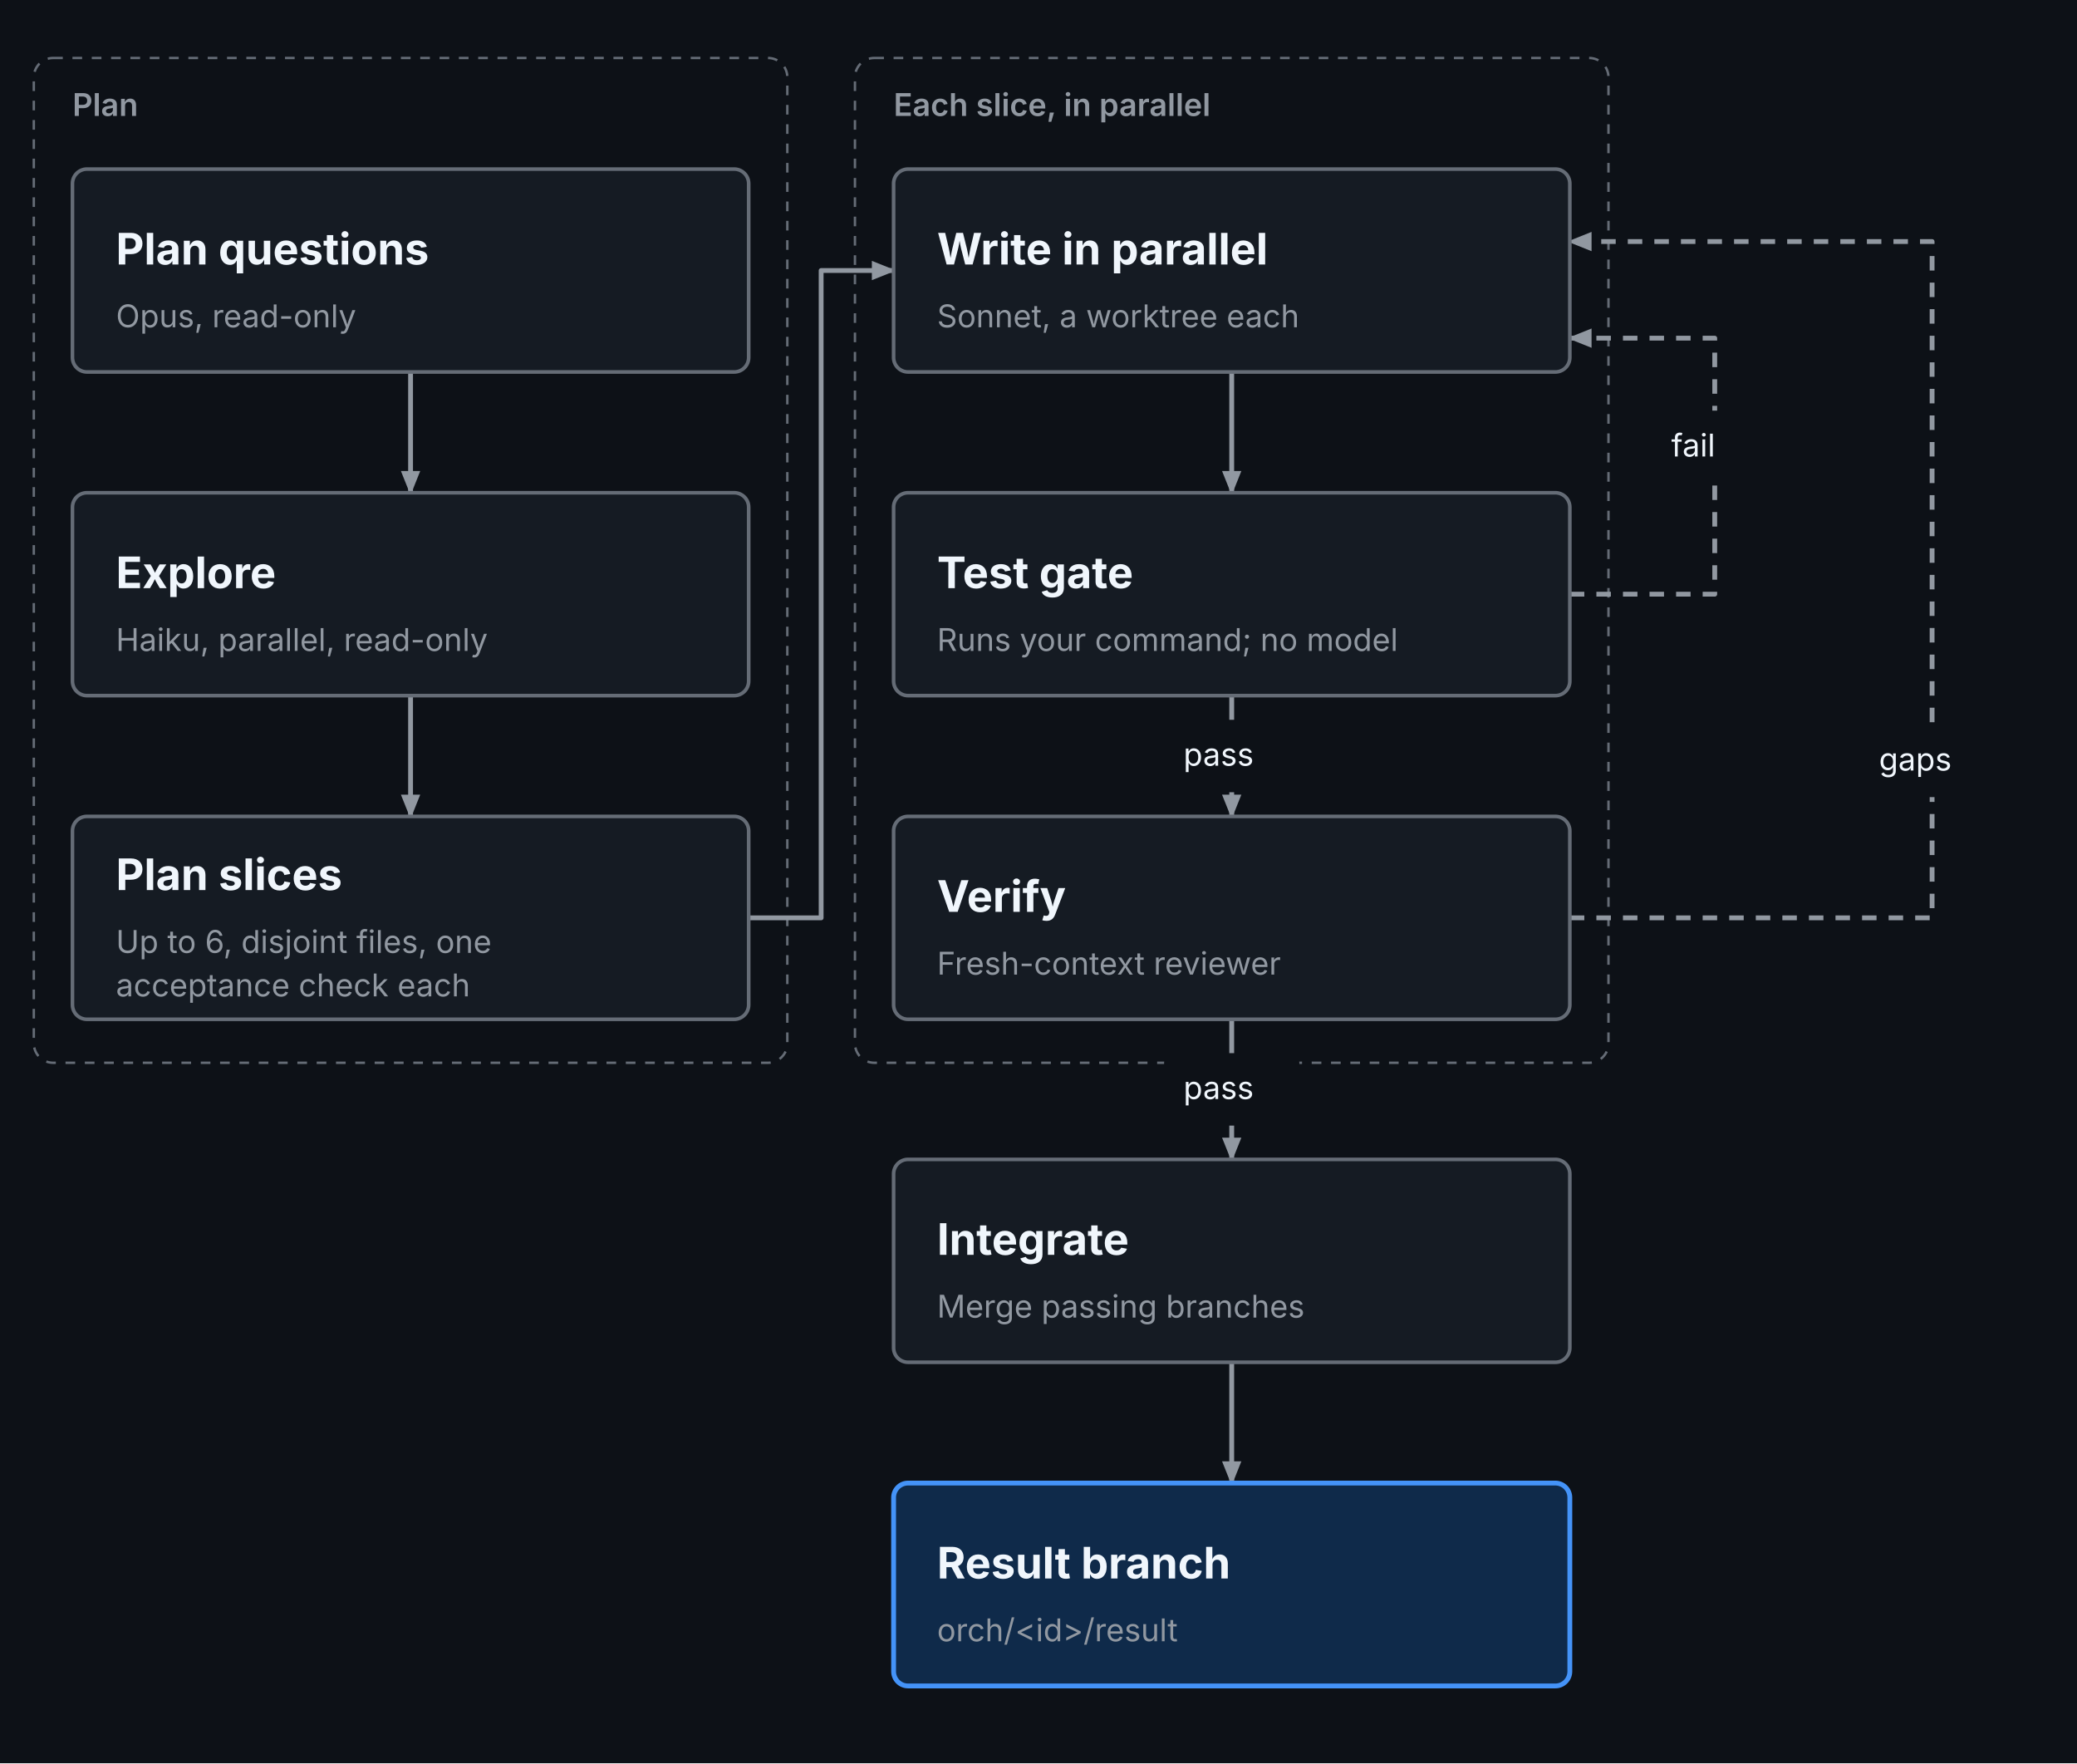
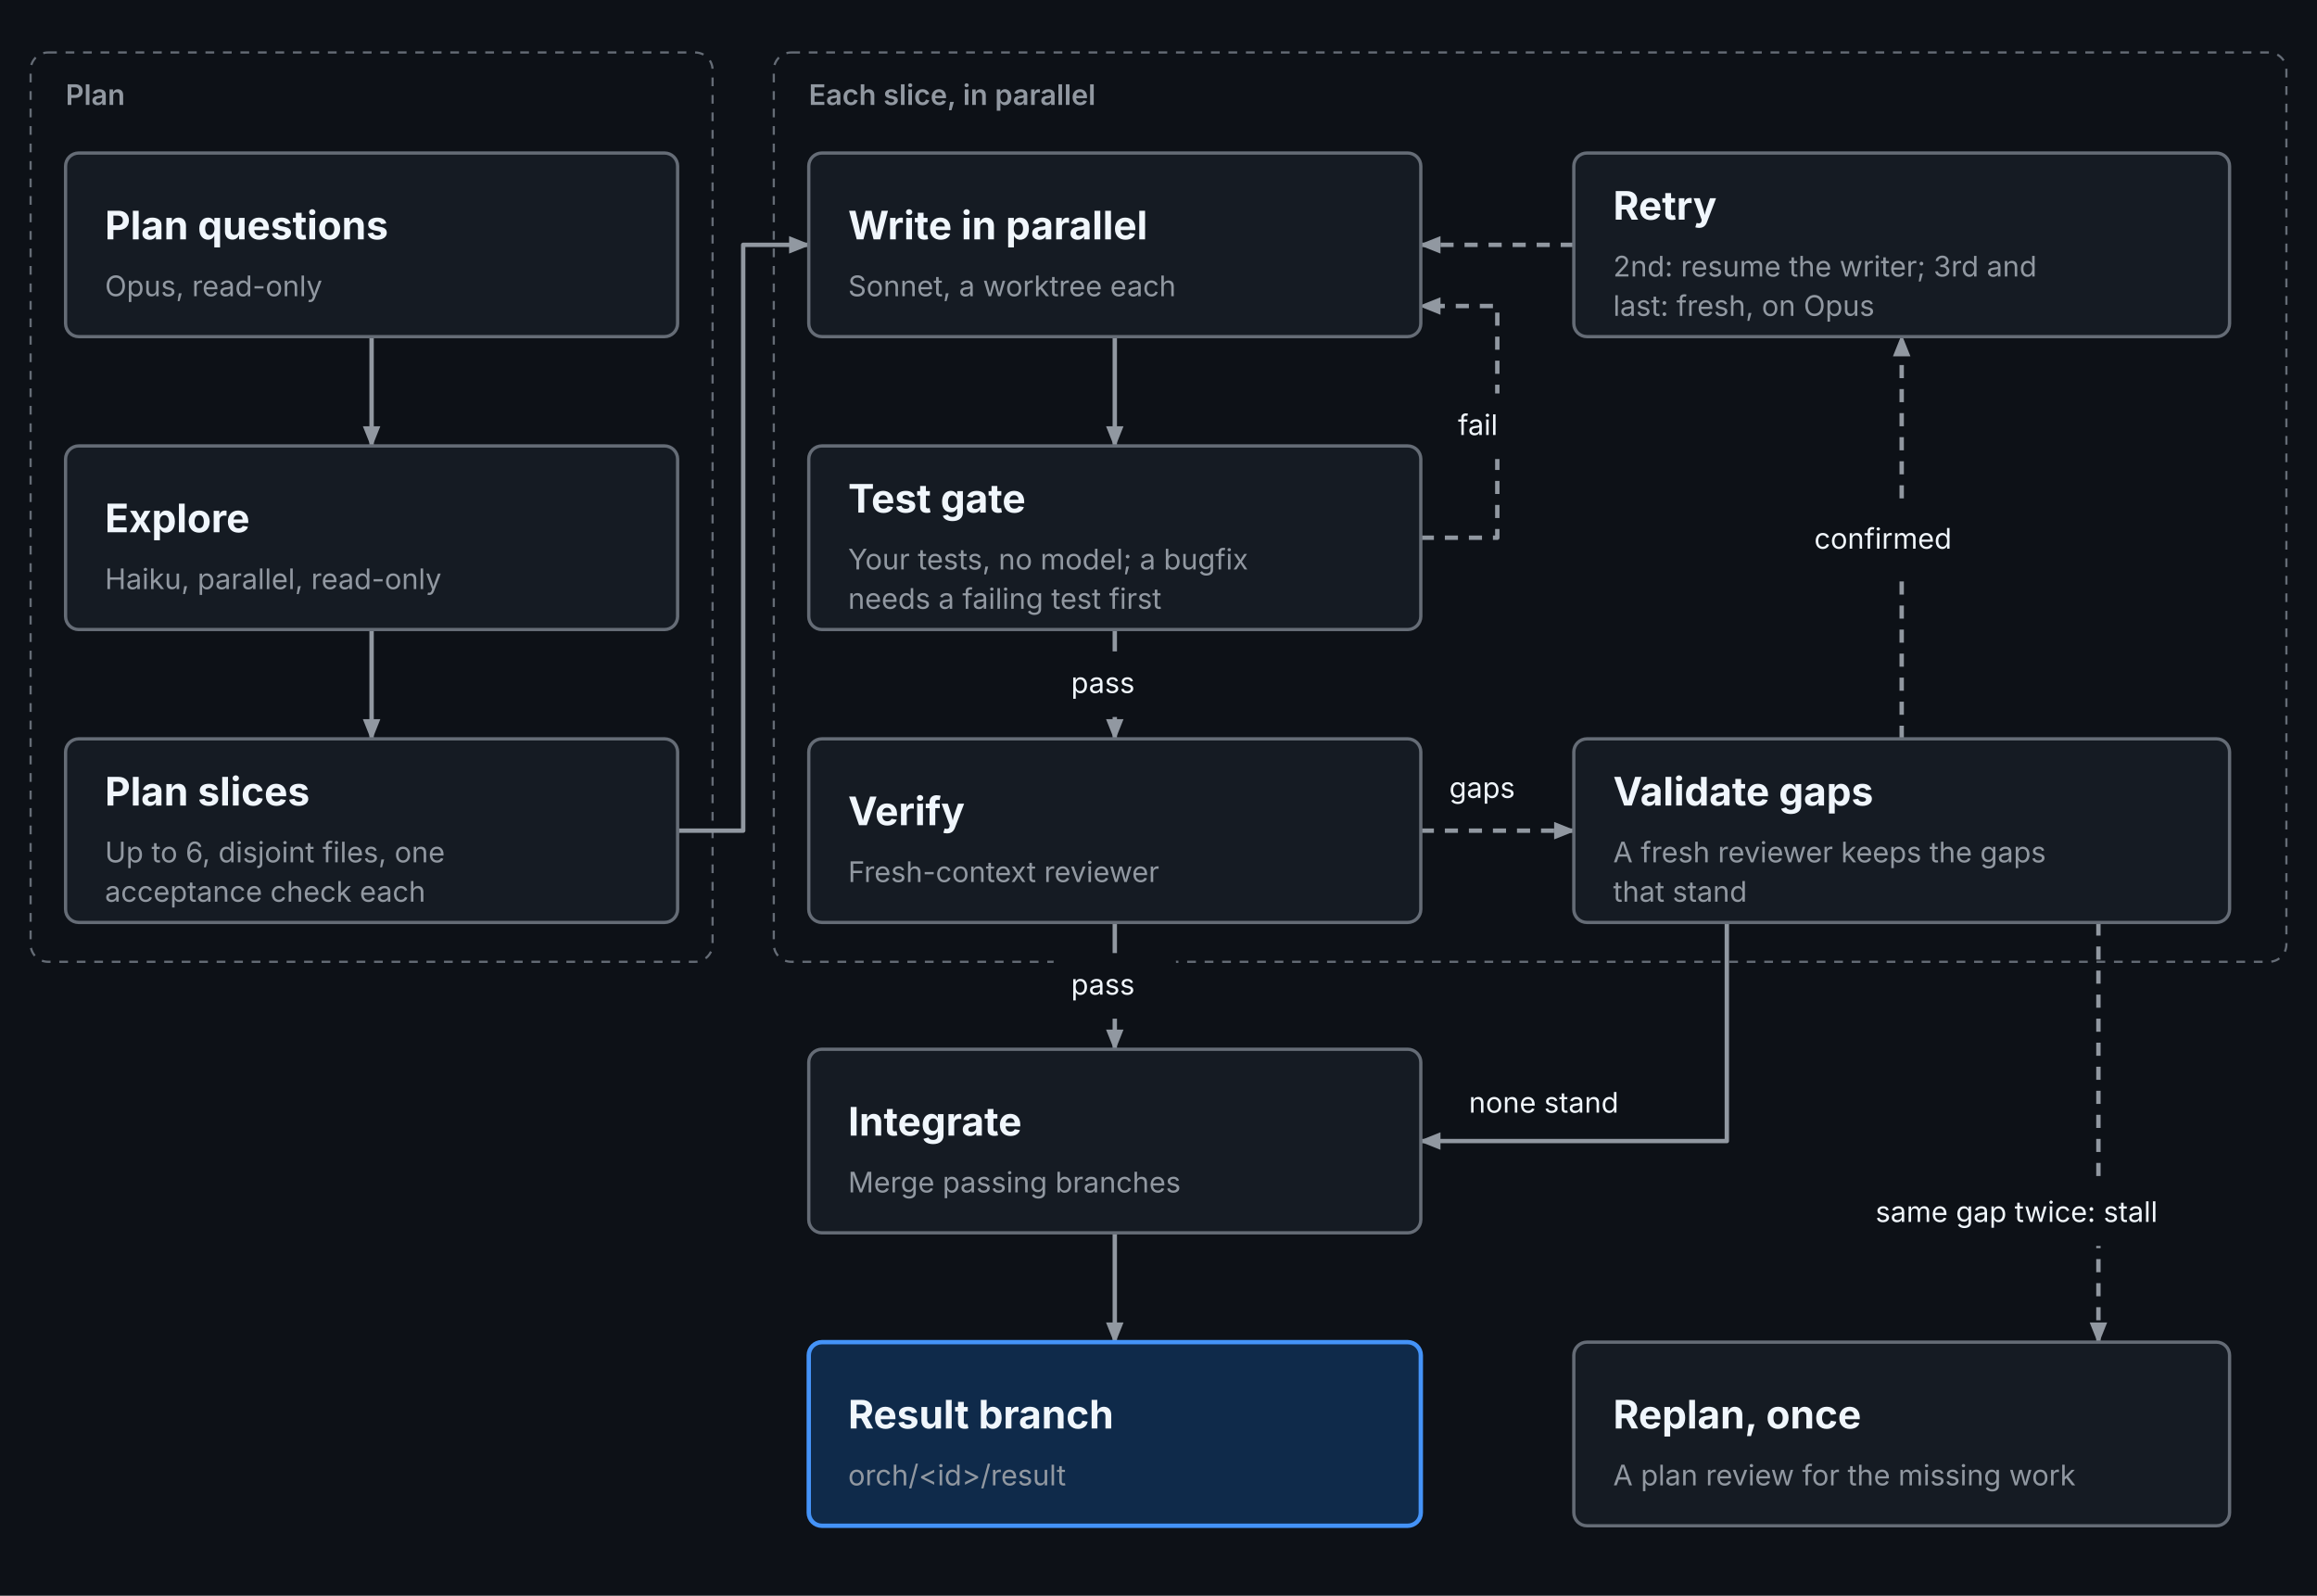
- <svg xmlns="http://www.w3.org/2000/svg" viewBox="0 0 860 730" width="860" height="730" role="img" aria-labelledby="dc-4ddb4e1f9d-title dc-4ddb4e1f9d-desc" font-family="system-ui, -apple-system, Segoe UI, sans-serif">
+ <svg xmlns="http://www.w3.org/2000/svg" viewBox="0 0 1060 730" width="1060" height="730" role="img" aria-labelledby="dc-1ced876da7-title dc-1ced876da7-desc" font-family="system-ui, -apple-system, Segoe UI, sans-serif">
  <defs>
-     <marker id="dc-4ddb4e1f9d-arrow" markerWidth="10" markerHeight="8" refX="9" refY="4" orient="auto" markerUnits="userSpaceOnUse">
+     <marker id="dc-1ced876da7-arrow" markerWidth="10" markerHeight="8" refX="9" refY="4" orient="auto" markerUnits="userSpaceOnUse">
      <path d="M0 0 L10 4 L0 8 Z" fill="#9198a1" />
    </marker>
  </defs>
-   <rect width="860" height="730" fill="#0d1117" aria-hidden="true" />
+   <rect width="1060" height="730" fill="#0d1117" aria-hidden="true" />
  <rect x="14" y="24" width="312" height="416" rx="8" fill="none" stroke="#656c76" stroke-dasharray="4 4" />
  <text x="30" y="48" font-size="13" font-weight="600" fill="#9198a1" text-anchor="start">
    <tspan x="30" dy="0">Plan</tspan>
  </text>
-   <rect x="354" y="24" width="312" height="416" rx="8" fill="none" stroke="#656c76" stroke-dasharray="4 4" />
+   <rect x="354" y="24" width="692" height="416" rx="8" fill="none" stroke="#656c76" stroke-dasharray="4 4" />
  <text x="370" y="48" font-size="13" font-weight="600" fill="#9198a1" text-anchor="start">
    <tspan x="370" dy="0">Each slice, in parallel</tspan>
  </text>
-   <polyline data-edge="e-explore" points="170,154 170,204" fill="none" stroke="#9198a1" stroke-width="2" stroke-linejoin="round" marker-end="url(#dc-4ddb4e1f9d-arrow)" />
-   <polyline data-edge="e-plan" points="170,288 170,338" fill="none" stroke="#9198a1" stroke-width="2" stroke-linejoin="round" marker-end="url(#dc-4ddb4e1f9d-arrow)" />
-   <polyline data-edge="e-write" points="310,380 340,380 340,112 370,112" fill="none" stroke="#9198a1" stroke-width="2" stroke-linejoin="round" marker-end="url(#dc-4ddb4e1f9d-arrow)" />
-   <polyline data-edge="e-test" points="510,154 510,204" fill="none" stroke="#9198a1" stroke-width="2" stroke-linejoin="round" marker-end="url(#dc-4ddb4e1f9d-arrow)" />
-   <polyline data-edge="e-pass-test" points="510,288 510,338" fill="none" stroke="#9198a1" stroke-width="2" stroke-linejoin="round" marker-end="url(#dc-4ddb4e1f9d-arrow)" />
-   <polyline data-edge="e-pass-verify" points="510,422 510,480" fill="none" stroke="#9198a1" stroke-width="2" stroke-linejoin="round" marker-end="url(#dc-4ddb4e1f9d-arrow)" />
-   <polyline data-edge="e-result" points="510,564 510,614" fill="none" stroke="#9198a1" stroke-width="2" stroke-linejoin="round" marker-end="url(#dc-4ddb4e1f9d-arrow)" />
-   <polyline data-edge="e-fail" points="650,246 710,246 710,140 650,140" fill="none" stroke="#9198a1" stroke-width="2" stroke-linejoin="round" marker-end="url(#dc-4ddb4e1f9d-arrow)" stroke-dasharray="6 5" />
-   <polyline data-edge="e-gaps" points="650,380 800,380 800,100 650,100" fill="none" stroke="#9198a1" stroke-width="2" stroke-linejoin="round" marker-end="url(#dc-4ddb4e1f9d-arrow)" stroke-dasharray="6 5" />
-   <g id="dc-4ddb4e1f9d-node-questions" data-node="questions" data-x="30" data-y="70" data-w="280" data-h="84">
+   <polyline data-edge="e-explore" points="170,154 170,204" fill="none" stroke="#9198a1" stroke-width="2" stroke-linejoin="round" marker-end="url(#dc-1ced876da7-arrow)" />
+   <polyline data-edge="e-plan" points="170,288 170,338" fill="none" stroke="#9198a1" stroke-width="2" stroke-linejoin="round" marker-end="url(#dc-1ced876da7-arrow)" />
+   <polyline data-edge="e-write" points="310,380 340,380 340,112 370,112" fill="none" stroke="#9198a1" stroke-width="2" stroke-linejoin="round" marker-end="url(#dc-1ced876da7-arrow)" />
+   <polyline data-edge="e-test" points="510,154 510,204" fill="none" stroke="#9198a1" stroke-width="2" stroke-linejoin="round" marker-end="url(#dc-1ced876da7-arrow)" />
+   <polyline data-edge="e-pass-test" points="510,288 510,338" fill="none" stroke="#9198a1" stroke-width="2" stroke-linejoin="round" marker-end="url(#dc-1ced876da7-arrow)" />
+   <polyline data-edge="e-pass-verify" points="510,422 510,480" fill="none" stroke="#9198a1" stroke-width="2" stroke-linejoin="round" marker-end="url(#dc-1ced876da7-arrow)" />
+   <polyline data-edge="e-result" points="510,564 510,614" fill="none" stroke="#9198a1" stroke-width="2" stroke-linejoin="round" marker-end="url(#dc-1ced876da7-arrow)" />
+   <polyline data-edge="e-fail" points="650,246 685,246 685,140 650,140" fill="none" stroke="#9198a1" stroke-width="2" stroke-linejoin="round" marker-end="url(#dc-1ced876da7-arrow)" stroke-dasharray="6 5" />
+   <polyline data-edge="e-gaps" points="650,380 720,380" fill="none" stroke="#9198a1" stroke-width="2" stroke-linejoin="round" marker-end="url(#dc-1ced876da7-arrow)" stroke-dasharray="6 5" />
+   <polyline data-edge="e-confirmed" points="870,338 870,154" fill="none" stroke="#9198a1" stroke-width="2" stroke-linejoin="round" marker-end="url(#dc-1ced876da7-arrow)" stroke-dasharray="6 5" />
+   <polyline data-edge="e-retry" points="720,112 650,112" fill="none" stroke="#9198a1" stroke-width="2" stroke-linejoin="round" marker-end="url(#dc-1ced876da7-arrow)" stroke-dasharray="6 5" />
+   <polyline data-edge="e-none" points="790,422 790,522 650,522" fill="none" stroke="#9198a1" stroke-width="2" stroke-linejoin="round" marker-end="url(#dc-1ced876da7-arrow)" />
+   <polyline data-edge="e-stall" points="960,422 960,614" fill="none" stroke="#9198a1" stroke-width="2" stroke-linejoin="round" marker-end="url(#dc-1ced876da7-arrow)" stroke-dasharray="6 5" />
+   <g id="dc-1ced876da7-node-questions" data-node="questions" data-x="30" data-y="70" data-w="280" data-h="84">
    <rect x="30" y="70" width="280" height="84" rx="6" fill="#151b23" stroke="#656c76" stroke-width="1.5" />
    <text x="48" y="109.5" font-size="18" font-weight="650" fill="#f0f6fc" text-anchor="start" data-node-text="questions">
      <tspan x="48" dy="0">Plan questions</tspan>
    </text>
    <text x="48" y="135.5" font-size="13" font-weight="400" fill="#9198a1" text-anchor="start" data-node-text="questions">
      <tspan x="48" dy="0">Opus, read-only</tspan>
    </text>
  </g>
-   <g id="dc-4ddb4e1f9d-node-explore" data-node="explore" data-x="30" data-y="204" data-w="280" data-h="84">
+   <g id="dc-1ced876da7-node-explore" data-node="explore" data-x="30" data-y="204" data-w="280" data-h="84">
    <rect x="30" y="204" width="280" height="84" rx="6" fill="#151b23" stroke="#656c76" stroke-width="1.5" />
    <text x="48" y="243.5" font-size="18" font-weight="650" fill="#f0f6fc" text-anchor="start" data-node-text="explore">
      <tspan x="48" dy="0">Explore</tspan>
    </text>
    <text x="48" y="269.5" font-size="13" font-weight="400" fill="#9198a1" text-anchor="start" data-node-text="explore">
      <tspan x="48" dy="0">Haiku, parallel, read-only</tspan>
    </text>
  </g>
-   <g id="dc-4ddb4e1f9d-node-plan" data-node="plan" data-x="30" data-y="338" data-w="280" data-h="84">
+   <g id="dc-1ced876da7-node-plan" data-node="plan" data-x="30" data-y="338" data-w="280" data-h="84">
    <rect x="30" y="338" width="280" height="84" rx="6" fill="#151b23" stroke="#656c76" stroke-width="1.5" />
    <text x="48" y="368.5" font-size="18" font-weight="650" fill="#f0f6fc" text-anchor="start" data-node-text="plan">
      <tspan x="48" dy="0">Plan slices</tspan>
    </text>
    <text x="48" y="394.5" font-size="13" font-weight="400" fill="#9198a1" text-anchor="start" data-node-text="plan">
      <tspan x="48" dy="0">Up to 6, disjoint files, one</tspan>
      <tspan x="48" dy="18">acceptance check each</tspan>
    </text>
  </g>
-   <g id="dc-4ddb4e1f9d-node-write" data-node="write" data-x="370" data-y="70" data-w="280" data-h="84">
+   <g id="dc-1ced876da7-node-write" data-node="write" data-x="370" data-y="70" data-w="280" data-h="84">
    <rect x="370" y="70" width="280" height="84" rx="6" fill="#151b23" stroke="#656c76" stroke-width="1.5" />
    <text x="388" y="109.5" font-size="18" font-weight="650" fill="#f0f6fc" text-anchor="start" data-node-text="write">
      <tspan x="388" dy="0">Write in parallel</tspan>
    </text>
    <text x="388" y="135.5" font-size="13" font-weight="400" fill="#9198a1" text-anchor="start" data-node-text="write">
      <tspan x="388" dy="0">Sonnet, a worktree each</tspan>
    </text>
  </g>
-   <g id="dc-4ddb4e1f9d-node-test" data-node="test" data-x="370" data-y="204" data-w="280" data-h="84">
+   <g id="dc-1ced876da7-node-test" data-node="test" data-x="370" data-y="204" data-w="280" data-h="84">
    <rect x="370" y="204" width="280" height="84" rx="6" fill="#151b23" stroke="#656c76" stroke-width="1.5" />
-     <text x="388" y="243.5" font-size="18" font-weight="650" fill="#f0f6fc" text-anchor="start" data-node-text="test">
+     <text x="388" y="234.5" font-size="18" font-weight="650" fill="#f0f6fc" text-anchor="start" data-node-text="test">
      <tspan x="388" dy="0">Test gate</tspan>
    </text>
-     <text x="388" y="269.5" font-size="13" font-weight="400" fill="#9198a1" text-anchor="start" data-node-text="test">
-       <tspan x="388" dy="0">Runs your command; no model</tspan>
+     <text x="388" y="260.5" font-size="13" font-weight="400" fill="#9198a1" text-anchor="start" data-node-text="test">
+       <tspan x="388" dy="0">Your tests, no model; a bugfix</tspan>
+       <tspan x="388" dy="18">needs a failing test first</tspan>
    </text>
  </g>
-   <g id="dc-4ddb4e1f9d-node-verify" data-node="verify" data-x="370" data-y="338" data-w="280" data-h="84">
+   <g id="dc-1ced876da7-node-verify" data-node="verify" data-x="370" data-y="338" data-w="280" data-h="84">
    <rect x="370" y="338" width="280" height="84" rx="6" fill="#151b23" stroke="#656c76" stroke-width="1.5" />
    <text x="388" y="377.5" font-size="18" font-weight="650" fill="#f0f6fc" text-anchor="start" data-node-text="verify">
      <tspan x="388" dy="0">Verify</tspan>
    </text>
    <text x="388" y="403.5" font-size="13" font-weight="400" fill="#9198a1" text-anchor="start" data-node-text="verify">
      <tspan x="388" dy="0">Fresh-context reviewer</tspan>
    </text>
  </g>
-   <g id="dc-4ddb4e1f9d-node-integrate" data-node="integrate" data-x="370" data-y="480" data-w="280" data-h="84">
+   <g id="dc-1ced876da7-node-retry" data-node="retry" data-x="720" data-y="70" data-w="300" data-h="84">
+     <rect x="720" y="70" width="300" height="84" rx="6" fill="#151b23" stroke="#656c76" stroke-width="1.5" />
+     <text x="738" y="100.5" font-size="18" font-weight="650" fill="#f0f6fc" text-anchor="start" data-node-text="retry">
+       <tspan x="738" dy="0">Retry</tspan>
+     </text>
+     <text x="738" y="126.5" font-size="13" font-weight="400" fill="#9198a1" text-anchor="start" data-node-text="retry">
+       <tspan x="738" dy="0">2nd: resume the writer; 3rd and</tspan>
+       <tspan x="738" dy="18">last: fresh, on Opus</tspan>
+     </text>
+   </g>
+   <g id="dc-1ced876da7-node-validate" data-node="validate" data-x="720" data-y="338" data-w="300" data-h="84">
+     <rect x="720" y="338" width="300" height="84" rx="6" fill="#151b23" stroke="#656c76" stroke-width="1.5" />
+     <text x="738" y="368.5" font-size="18" font-weight="650" fill="#f0f6fc" text-anchor="start" data-node-text="validate">
+       <tspan x="738" dy="0">Validate gaps</tspan>
+     </text>
+     <text x="738" y="394.5" font-size="13" font-weight="400" fill="#9198a1" text-anchor="start" data-node-text="validate">
+       <tspan x="738" dy="0">A fresh reviewer keeps the gaps</tspan>
+       <tspan x="738" dy="18">that stand</tspan>
+     </text>
+   </g>
+   <g id="dc-1ced876da7-node-integrate" data-node="integrate" data-x="370" data-y="480" data-w="280" data-h="84">
    <rect x="370" y="480" width="280" height="84" rx="6" fill="#151b23" stroke="#656c76" stroke-width="1.5" />
    <text x="388" y="519.5" font-size="18" font-weight="650" fill="#f0f6fc" text-anchor="start" data-node-text="integrate">
      <tspan x="388" dy="0">Integrate</tspan>
    </text>
    <text x="388" y="545.5" font-size="13" font-weight="400" fill="#9198a1" text-anchor="start" data-node-text="integrate">
      <tspan x="388" dy="0">Merge passing branches</tspan>
    </text>
  </g>
-   <g id="dc-4ddb4e1f9d-node-result" data-node="result" data-x="370" data-y="614" data-w="280" data-h="84">
+   <g id="dc-1ced876da7-node-result" data-node="result" data-x="370" data-y="614" data-w="280" data-h="84">
    <rect x="370" y="614" width="280" height="84" rx="6" fill="#0f2a4a" stroke="#4493f8" stroke-width="2" />
    <text x="388" y="653.5" font-size="18" font-weight="650" fill="#f0f6fc" text-anchor="start" data-node-text="result">
      <tspan x="388" dy="0">Result branch</tspan>
    </text>
    <text x="388" y="679.5" font-size="13" font-weight="400" fill="#9198a1" text-anchor="start" data-node-text="result">
      <tspan x="388" dy="0">orch/&lt;id&gt;/result</tspan>
+     </text>
+   </g>
+   <g id="dc-1ced876da7-node-replan" data-node="replan" data-x="720" data-y="614" data-w="300" data-h="84">
+     <rect x="720" y="614" width="300" height="84" rx="6" fill="#151b23" stroke="#656c76" stroke-width="1.5" />
+     <text x="738" y="653.5" font-size="18" font-weight="650" fill="#f0f6fc" text-anchor="start" data-node-text="replan">
+       <tspan x="738" dy="0">Replan, once</tspan>
+     </text>
+     <text x="738" y="679.5" font-size="13" font-weight="400" fill="#9198a1" text-anchor="start" data-node-text="replan">
+       <tspan x="738" dy="0">A plan review for the missing work</tspan>
    </text>
  </g>
  <g data-label="e-pass-test" data-x="482" data-y="298" data-w="56" data-h="30">
    <rect x="482" y="298" width="56" height="30" rx="4" fill="#0d1117" />
    <text x="490" y="317" font-size="13" font-weight="400" fill="#f0f6fc" text-anchor="start">
      <tspan x="490" dy="0">pass</tspan>
    </text>
  </g>
  <g data-label="e-pass-verify" data-x="482" data-y="436" data-w="56" data-h="30">
    <rect x="482" y="436" width="56" height="30" rx="4" fill="#0d1117" />
    <text x="490" y="455" font-size="13" font-weight="400" fill="#f0f6fc" text-anchor="start">
      <tspan x="490" dy="0">pass</tspan>
    </text>
  </g>
-   <g data-label="e-fail" data-x="684" data-y="170" data-w="52" data-h="30">
-     <rect x="684" y="170" width="52" height="30" rx="4" fill="#0d1117" />
-     <text x="692" y="189" font-size="13" font-weight="400" fill="#f0f6fc" text-anchor="start">
-       <tspan x="692" dy="0">fail</tspan>
+   <g data-label="e-fail" data-x="659" data-y="180" data-w="52" data-h="30">
+     <rect x="659" y="180" width="52" height="30" rx="4" fill="#0d1117" />
+     <text x="667" y="199" font-size="13" font-weight="400" fill="#f0f6fc" text-anchor="start">
+       <tspan x="667" dy="0">fail</tspan>
    </text>
  </g>
-   <g data-label="e-gaps" data-x="770" data-y="300" data-w="60" data-h="30">
-     <rect x="770" y="300" width="60" height="30" rx="4" fill="#0d1117" />
-     <text x="778" y="319" font-size="13" font-weight="400" fill="#f0f6fc" text-anchor="start">
-       <tspan x="778" dy="0">gaps</tspan>
+   <g data-label="e-gaps" data-x="655" data-y="346" data-w="60" data-h="30">
+     <rect x="655" y="346" width="60" height="30" rx="4" fill="#0d1117" />
+     <text x="663" y="365" font-size="13" font-weight="400" fill="#f0f6fc" text-anchor="start">
+       <tspan x="663" dy="0">gaps</tspan>
+     </text>
+   </g>
+   <g data-label="e-confirmed" data-x="822" data-y="232" data-w="96" data-h="30">
+     <rect x="822" y="232" width="96" height="30" rx="4" fill="#0d1117" />
+     <text x="830" y="251" font-size="13" font-weight="400" fill="#f0f6fc" text-anchor="start">
+       <tspan x="830" dy="0">confirmed</tspan>
+     </text>
+   </g>
+   <g data-label="e-none" data-x="664" data-y="490" data-w="110" data-h="30">
+     <rect x="664" y="490" width="110" height="30" rx="4" fill="#0d1117" />
+     <text x="672" y="509" font-size="13" font-weight="400" fill="#f0f6fc" text-anchor="start">
+       <tspan x="672" dy="0">none stand</tspan>
+     </text>
+   </g>
+   <g data-label="e-stall" data-x="850" data-y="540" data-w="196" data-h="30">
+     <rect x="850" y="540" width="196" height="30" rx="4" fill="#0d1117" />
+     <text x="858" y="559" font-size="13" font-weight="400" fill="#f0f6fc" text-anchor="start">
+       <tspan x="858" dy="0">same gap twice: stall</tspan>
    </text>
  </g>
</svg>
